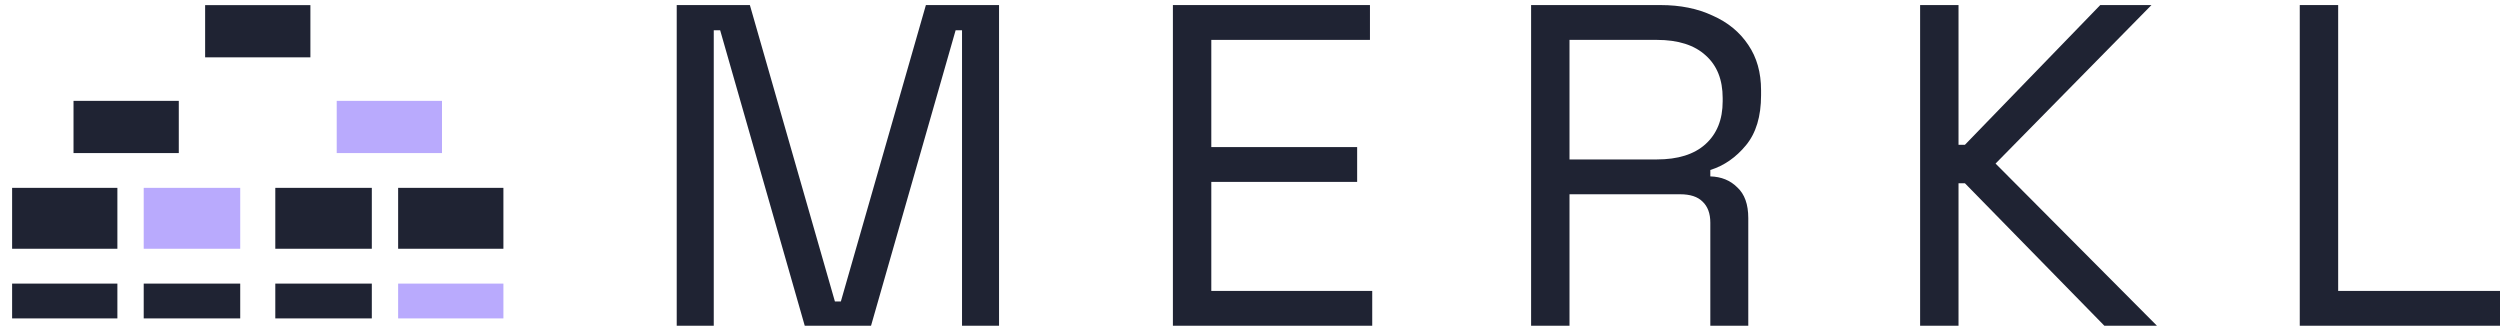
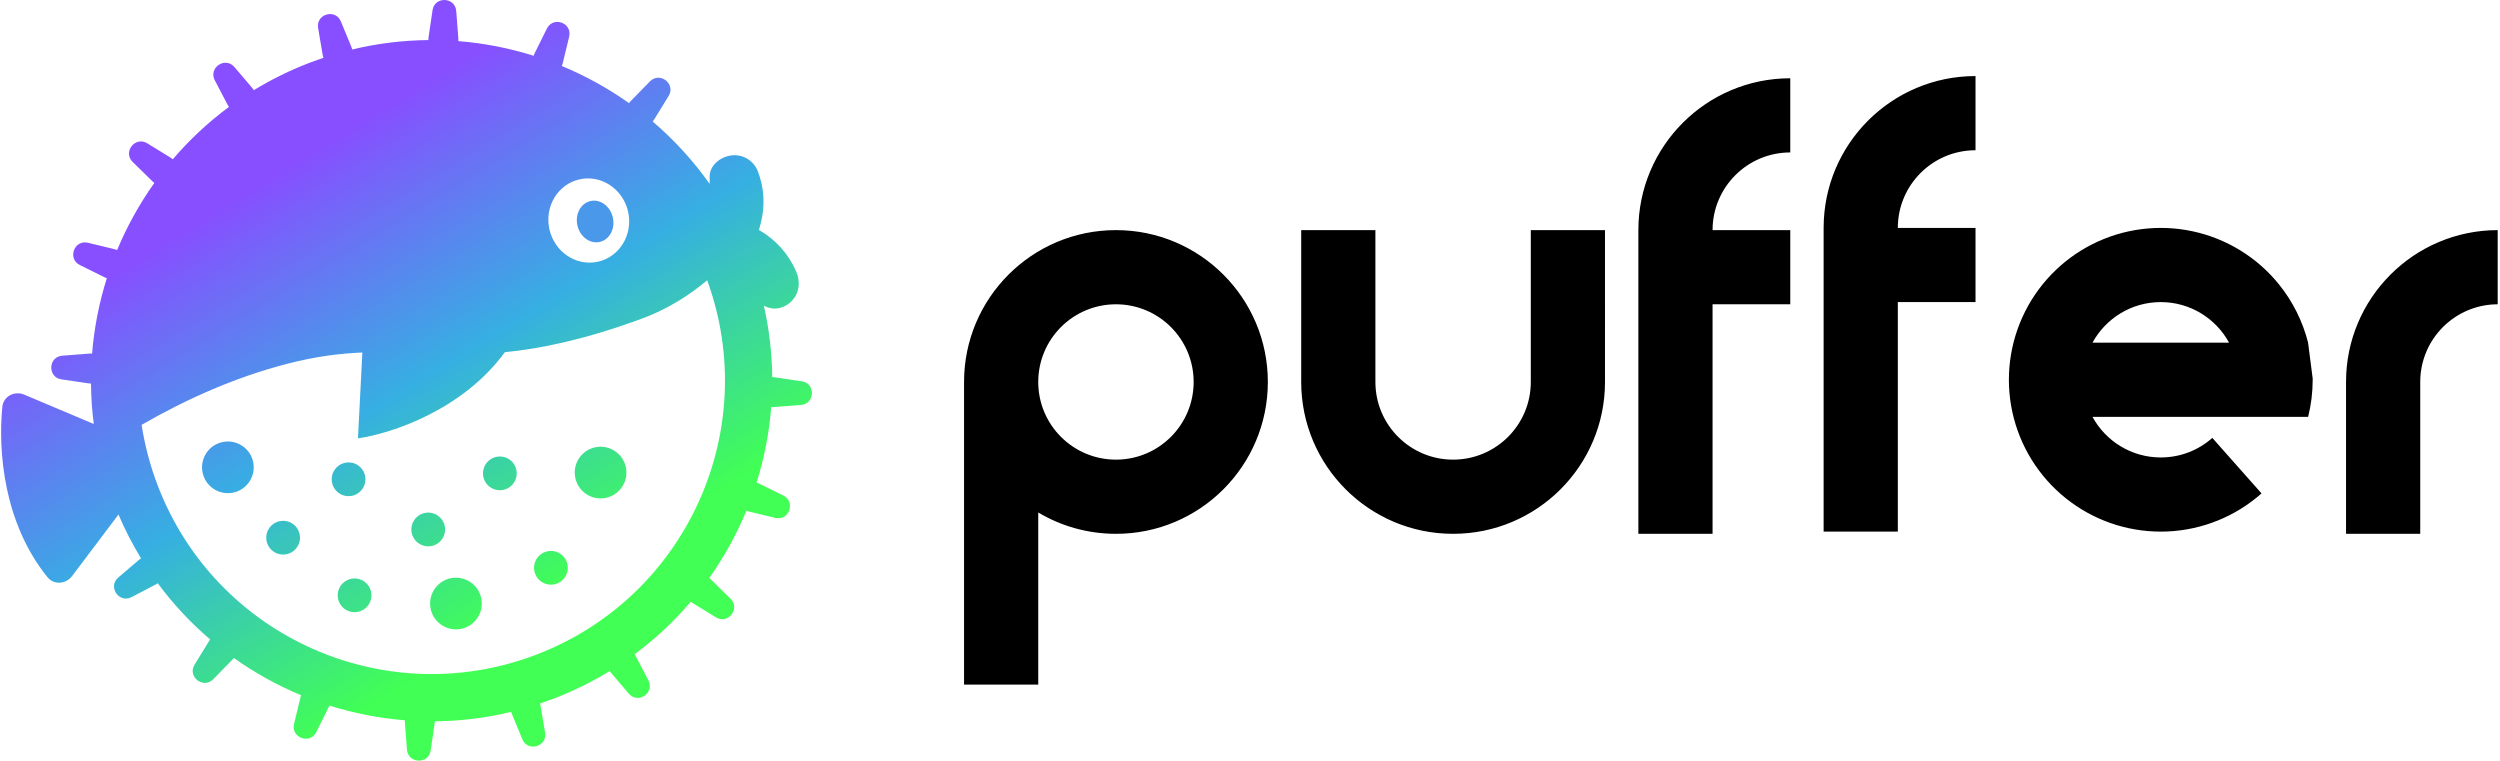
- <svg xmlns="http://www.w3.org/2000/svg" width="157" height="21" viewBox="0 0 157 21" fill="none">
-   <rect x="21.146" y="6.334" width="6.611" height="3.279" fill="#B9AAFD" />
-   <rect x="25.003" y="11.797" width="6.611" height="3.825" fill="#1F2333" />
-   <rect x="12.882" y="0.322" width="6.611" height="3.279" fill="#1F2333" />
-   <rect x="25.003" y="17.81" width="6.611" height="2.186" fill="#B9AAFD" />
-   <rect x="17.289" y="11.797" width="6.061" height="3.825" fill="#1F2333" />
-   <rect x="17.289" y="17.81" width="6.061" height="2.186" fill="#1F2333" />
-   <rect x="9.025" y="11.797" width="6.061" height="3.825" fill="#B9AAFD" />
-   <rect x="9.025" y="17.81" width="6.061" height="2.186" fill="#1F2333" />
-   <rect x="0.761" y="11.797" width="6.611" height="3.825" fill="#1F2333" />
-   <rect x="4.617" y="6.334" width="6.611" height="3.279" fill="#1F2333" />
-   <rect x="0.761" y="17.81" width="6.611" height="2.186" fill="#1F2333" />
-   <path d="M42.498 20.456V0.318H47.092L52.432 18.932H52.806L58.146 0.318H62.74V20.456H60.415V1.901H60.013L54.701 20.456H50.538L45.226 1.901H44.824V20.456H42.498Z" fill="#1F2333" />
-   <path d="M73.658 20.456V0.318H86.033V2.505H76.07V9.237H85.229V11.423H76.07V18.27H86.176V20.456H73.658Z" fill="#1F2333" />
-   <path d="M96.153 20.456V0.318H104.279C105.523 0.318 106.614 0.539 107.552 0.98C108.509 1.402 109.256 2.016 109.792 2.821C110.328 3.608 110.595 4.557 110.595 5.669V5.986C110.595 7.309 110.28 8.354 109.648 9.122C109.016 9.889 108.27 10.406 107.408 10.675V11.078C108.098 11.097 108.662 11.327 109.102 11.768C109.562 12.19 109.792 12.833 109.792 13.696V20.456H107.408V13.983C107.408 13.408 107.246 12.967 106.92 12.66C106.614 12.353 106.145 12.2 105.513 12.2H98.565V20.456H96.153ZM98.565 10.013H104.049C105.37 10.013 106.384 9.697 107.093 9.064C107.82 8.412 108.184 7.511 108.184 6.36V6.158C108.184 5.008 107.83 4.116 107.121 3.483C106.413 2.831 105.389 2.505 104.049 2.505H98.565V10.013Z" fill="#1F2333" />
-   <path d="M120.583 20.456V0.318H122.995V9.093H123.397L131.896 0.318H135.112L125.321 10.272L135.456 20.456H132.154L123.397 11.509H122.995V20.456H120.583Z" fill="#1F2333" />
-   <path d="M144.425 20.456V0.318H146.837V18.27H157.001V20.456H144.425Z" fill="#1F2333" />
+ <svg xmlns="http://www.w3.org/2000/svg" width="986" height="300" viewBox="0 0 986 300" fill="none">
+   <path fill-rule="evenodd" clip-rule="evenodd" d="M125.467 11.044C124.531 5.519 132.31 3.286 134.447 8.466L138.615 18.566C138.745 18.881 138.845 19.2 138.915 19.52C148.91 17.111 158.979 15.897 168.949 15.803C168.939 15.473 168.957 15.137 169.007 14.798L170.597 4.015C171.415 -1.528 179.502 -1.248 179.935 4.338L180.776 15.205C180.802 15.549 180.798 15.886 180.765 16.216C190.904 17.02 200.868 18.975 210.471 21.997C210.563 21.68 210.685 21.367 210.837 21.059L215.691 11.277C218.181 6.257 225.786 9.022 224.471 14.469L221.908 25.085C221.827 25.418 221.719 25.737 221.587 26.038C230.917 29.901 239.809 34.807 248.074 40.673C248.255 40.41 248.462 40.158 248.694 39.921L256.333 32.117C260.253 28.113 266.631 33.093 263.697 37.867L257.979 47.17C257.809 47.447 257.619 47.704 257.413 47.939C265.811 55.09 273.387 63.329 279.901 72.549C279.885 71.659 279.88 70.776 279.875 69.908L279.874 69.754C279.855 65.333 283.853 61.935 288.382 61.301C290.548 61.014 292.747 61.453 294.636 62.55C296.524 63.647 297.996 65.34 298.82 67.363C301.398 73.922 301.834 81.129 300.064 87.95C299.919 88.565 299.749 89.18 299.556 89.876L299.556 89.878C299.482 90.143 299.406 90.42 299.326 90.714C305.947 94.446 311.14 100.275 314.084 107.282C316.451 112.925 314.206 118.689 308.991 120.977C306.305 122.132 303.674 121.828 301.265 120.566C303.394 129.944 304.476 139.378 304.574 148.726C304.854 148.724 305.138 148.744 305.424 148.786L316.206 150.376C321.749 151.194 321.469 159.281 315.883 159.714L305.017 160.554C304.731 160.576 304.449 160.577 304.173 160.558C303.376 170.711 301.427 180.69 298.407 190.306C298.662 190.39 298.914 190.493 299.163 190.617L308.944 195.47C313.964 197.96 311.199 205.565 305.752 204.25L295.138 201.687C294.87 201.622 294.612 201.54 294.365 201.442C290.501 210.788 285.59 219.695 279.716 227.974C279.919 228.125 280.115 228.291 280.301 228.474L288.104 236.112C292.108 240.032 287.128 246.41 282.354 243.476L273.052 237.759C272.836 237.626 272.632 237.481 272.441 237.326C265.932 244.971 258.521 251.935 250.289 258.036C250.429 258.236 250.557 258.447 250.674 258.669L255.724 268.325C258.322 273.29 251.614 277.818 247.98 273.552L240.914 265.257C240.75 265.065 240.602 264.865 240.469 264.659C233.514 268.915 226.07 272.594 218.178 275.61C216.452 276.27 214.72 276.892 212.984 277.476C213.054 277.705 213.11 277.942 213.151 278.185L214.975 288.956C215.911 294.481 208.132 296.714 205.995 291.534L201.827 281.435C201.735 281.212 201.659 280.987 201.597 280.761C191.579 283.18 181.487 284.397 171.494 284.489C171.49 284.725 171.47 284.964 171.434 285.204L169.845 295.985C169.028 301.528 160.94 301.248 160.508 295.662L159.667 284.797C159.648 284.552 159.645 284.311 159.656 284.073C149.495 283.263 139.51 281.298 129.889 278.261C129.81 278.491 129.715 278.718 129.604 278.943L124.752 288.723C122.261 293.743 114.656 290.978 115.971 285.531L118.534 274.917C118.593 274.67 118.668 274.432 118.757 274.202C109.413 270.323 100.51 265.396 92.238 259.508C92.089 259.706 91.926 259.898 91.747 260.08L84.109 267.883C80.189 271.887 73.811 266.907 76.745 262.133L82.462 252.831C82.596 252.614 82.741 252.41 82.897 252.218C75.264 245.698 68.314 238.278 62.226 230.039C62.014 230.19 61.79 230.328 61.552 230.453L51.896 235.503C46.931 238.1 42.403 231.393 46.669 227.759L54.965 220.693C55.174 220.514 55.393 220.354 55.619 220.212C52.287 214.748 49.31 208.983 46.731 202.937L28.418 227.215C25.99 230.433 21.256 230.777 18.721 227.642C1.365 206.189 -0.78 177.815 0.922 160.48C1.331 156.312 5.694 154.013 9.553 155.641L36.98 167.212C36.294 161.889 35.935 156.568 35.891 151.274C35.604 151.277 35.312 151.257 35.018 151.214L24.236 149.624C18.693 148.806 18.973 140.719 24.559 140.286L35.425 139.446C35.728 139.422 36.026 139.423 36.318 139.446C37.136 129.301 39.105 119.333 42.143 109.728C41.851 109.638 41.563 109.524 41.279 109.384L31.498 104.531C26.478 102.04 29.244 94.435 34.69 95.75L45.305 98.313C45.618 98.389 45.917 98.488 46.203 98.61C50.08 89.283 55 80.396 60.88 72.137C60.622 71.958 60.375 71.755 60.142 71.527L52.338 63.888C48.334 59.968 53.314 53.59 58.088 56.524L67.391 62.242C67.668 62.412 67.925 62.602 68.161 62.809C74.67 55.188 82.077 48.247 90.301 42.166C90.104 41.909 89.925 41.631 89.769 41.333L84.718 31.675C82.121 26.71 88.828 22.182 92.462 26.448L99.529 34.745C99.751 35.005 99.945 35.28 100.111 35.564C107.034 31.338 114.44 27.681 122.29 24.682C124.038 24.014 125.79 23.385 127.547 22.795C127.435 22.483 127.349 22.157 127.292 21.818L125.467 11.044ZM62.185 191.434C84.989 251.109 151.85 281 211.524 258.196C270.638 235.607 300.524 169.783 278.913 110.539C271.746 116.558 263.147 122.012 253.147 125.677C230.705 133.902 213.571 137.485 199.11 138.902C182.668 161.514 154.713 170.946 141.188 172.888L142.912 139.03C134.104 139.397 124.642 140.556 113.576 143.399C92.791 148.739 73.431 157.448 55.859 167.56C57.085 175.565 59.177 183.562 62.185 191.434ZM91.665 194.347C86.124 195.333 80.832 191.64 79.846 186.098C78.859 180.557 82.552 175.265 88.094 174.279C93.635 173.293 98.927 176.986 99.913 182.527C100.899 188.069 97.206 193.36 91.665 194.347ZM138.648 195.579C135.031 196.223 131.578 193.813 130.934 190.196C130.29 186.579 132.701 183.125 136.317 182.482C139.934 181.838 143.388 184.248 144.031 187.865C144.675 191.482 142.265 194.936 138.648 195.579ZM198.311 193.246C194.694 193.89 191.24 191.48 190.596 187.863C189.953 184.246 192.363 180.792 195.98 180.149C199.596 179.505 203.05 181.915 203.694 185.532C204.337 189.149 201.927 192.603 198.311 193.246ZM210.734 225.109C211.378 228.726 214.831 231.136 218.448 230.492C222.065 229.849 224.475 226.395 223.832 222.778C223.188 219.162 219.734 216.751 216.117 217.395C212.501 218.039 210.091 221.492 210.734 225.109ZM141.011 241.346C137.395 241.99 133.941 239.579 133.297 235.963C132.654 232.346 135.064 228.892 138.681 228.248C142.297 227.605 145.751 230.015 146.395 233.632C147.038 237.249 144.628 240.702 141.011 241.346ZM105.114 213.232C105.758 216.849 109.212 219.259 112.828 218.616C116.445 217.972 118.855 214.518 118.212 210.901C117.568 207.285 114.114 204.874 110.498 205.518C106.881 206.162 104.471 209.615 105.114 213.232ZM170.06 215.375C166.443 216.019 162.989 213.609 162.345 209.992C161.702 206.375 164.112 202.921 167.729 202.278C171.346 201.634 174.799 204.044 175.443 207.661C176.086 211.278 173.676 214.732 170.06 215.375ZM226.84 188.166C227.826 193.707 233.117 197.4 238.659 196.414C244.2 195.428 247.893 190.136 246.907 184.595C245.921 179.053 240.629 175.36 235.088 176.346C229.546 177.332 225.853 182.624 226.84 188.166ZM169.792 239.822C170.778 245.363 176.07 249.056 181.611 248.07C187.153 247.084 190.846 241.792 189.86 236.251C188.874 230.709 183.582 227.016 178.04 228.002C172.499 228.989 168.806 234.28 169.792 239.822ZM247.717 83.445C249.756 92.407 244.467 101.252 235.903 103.201C227.338 105.151 218.742 99.466 216.702 90.505C214.662 81.543 219.952 72.698 228.516 70.749C237.081 68.799 245.677 74.484 247.717 83.445Z" fill="url(#paint0_linear_928_1226)" />
+   <path d="M236.552 95.414C240.409 94.536 242.715 90.216 241.702 85.765C240.689 81.314 236.741 78.417 232.883 79.295C229.026 80.173 226.72 84.493 227.734 88.944C228.747 93.395 232.695 96.292 236.552 95.414Z" fill="#4A98EA" />
+   <path fill-rule="evenodd" clip-rule="evenodd" d="M719.237 89.891C719.237 56.814 746.059 30 779.145 30V59.254C762.221 59.254 748.5 72.971 748.5 89.891V89.892H779.145V119.146H748.5V209.672H719.237V89.891ZM706.082 30.869H706.081C672.996 30.869 646.174 57.682 646.173 90.758H646.172V210.539H675.435V90.76H675.436C675.436 73.84 689.156 60.123 706.081 60.123H706.082V30.869ZM440.13 181.284C457.055 181.284 470.775 167.568 470.775 150.648C470.775 133.728 457.055 120.012 440.13 120.012C423.205 120.012 409.485 133.728 409.485 150.648C409.485 167.568 423.205 181.284 440.13 181.284ZM440.13 210.539C428.932 210.539 418.451 207.467 409.485 202.12V270H380.222V150.648C380.222 117.571 407.044 90.758 440.13 90.758C473.217 90.758 500.038 117.571 500.038 150.648C500.038 183.725 473.217 210.539 440.13 210.539ZM633.011 90.758H603.748V150.647C603.748 167.567 590.028 181.282 573.104 181.282C556.179 181.282 542.459 167.567 542.458 150.647V150.646V150.645V90.758H513.196V150.645V150.646V150.647C513.196 183.723 540.018 210.537 573.104 210.537C606.19 210.537 633.012 183.723 633.012 150.646V150.645L633.011 90.758ZM675.436 90.76L675.436 120.013H706.082V90.759L675.436 90.76ZM898.808 112.136C904.301 118.931 908.202 126.795 910.308 135.153L912.12 149.255C912.122 149.43 912.122 149.604 912.122 149.779L912.122 149.781C912.122 154.827 911.498 159.726 910.322 164.407H898.424V164.41H825.277C830.471 173.948 840.586 180.421 852.213 180.421C860.013 180.421 867.133 177.508 872.543 172.71L891.95 194.601C881.694 203.689 868.63 208.986 854.939 209.61C841.248 210.233 827.757 206.144 816.717 198.026C805.676 189.907 797.754 178.25 794.272 164.998C790.79 151.747 791.958 137.702 797.581 125.207C803.205 112.712 812.944 102.523 825.173 96.339C837.403 90.154 851.384 88.349 864.785 91.224C878.185 94.099 890.194 101.48 898.808 112.136ZM825.277 135.155C830.471 125.617 840.586 119.144 852.213 119.144C863.84 119.144 873.955 125.617 879.149 135.155H825.277ZM954.54 150.644C954.54 133.757 968.207 120.061 985.087 120.008V90.753C952.046 90.806 925.277 117.6 925.277 150.644V150.645L954.54 150.645V150.644ZM925.277 210.536H954.54V150.647L925.277 150.647V210.536Z" fill="black" />
+   <defs>
+     <linearGradient id="paint0_linear_928_1226" x1="187.759" y1="-6.21989e-06" x2="319.103" y2="213.676" gradientUnits="userSpaceOnUse">
+       <stop offset="0.068" stop-color="#874FFF" />
+       <stop offset="0.464" stop-color="#36AFE2" />
+       <stop offset="0.859" stop-color="#41FF54" />
+     </linearGradient>
+   </defs>
</svg>
